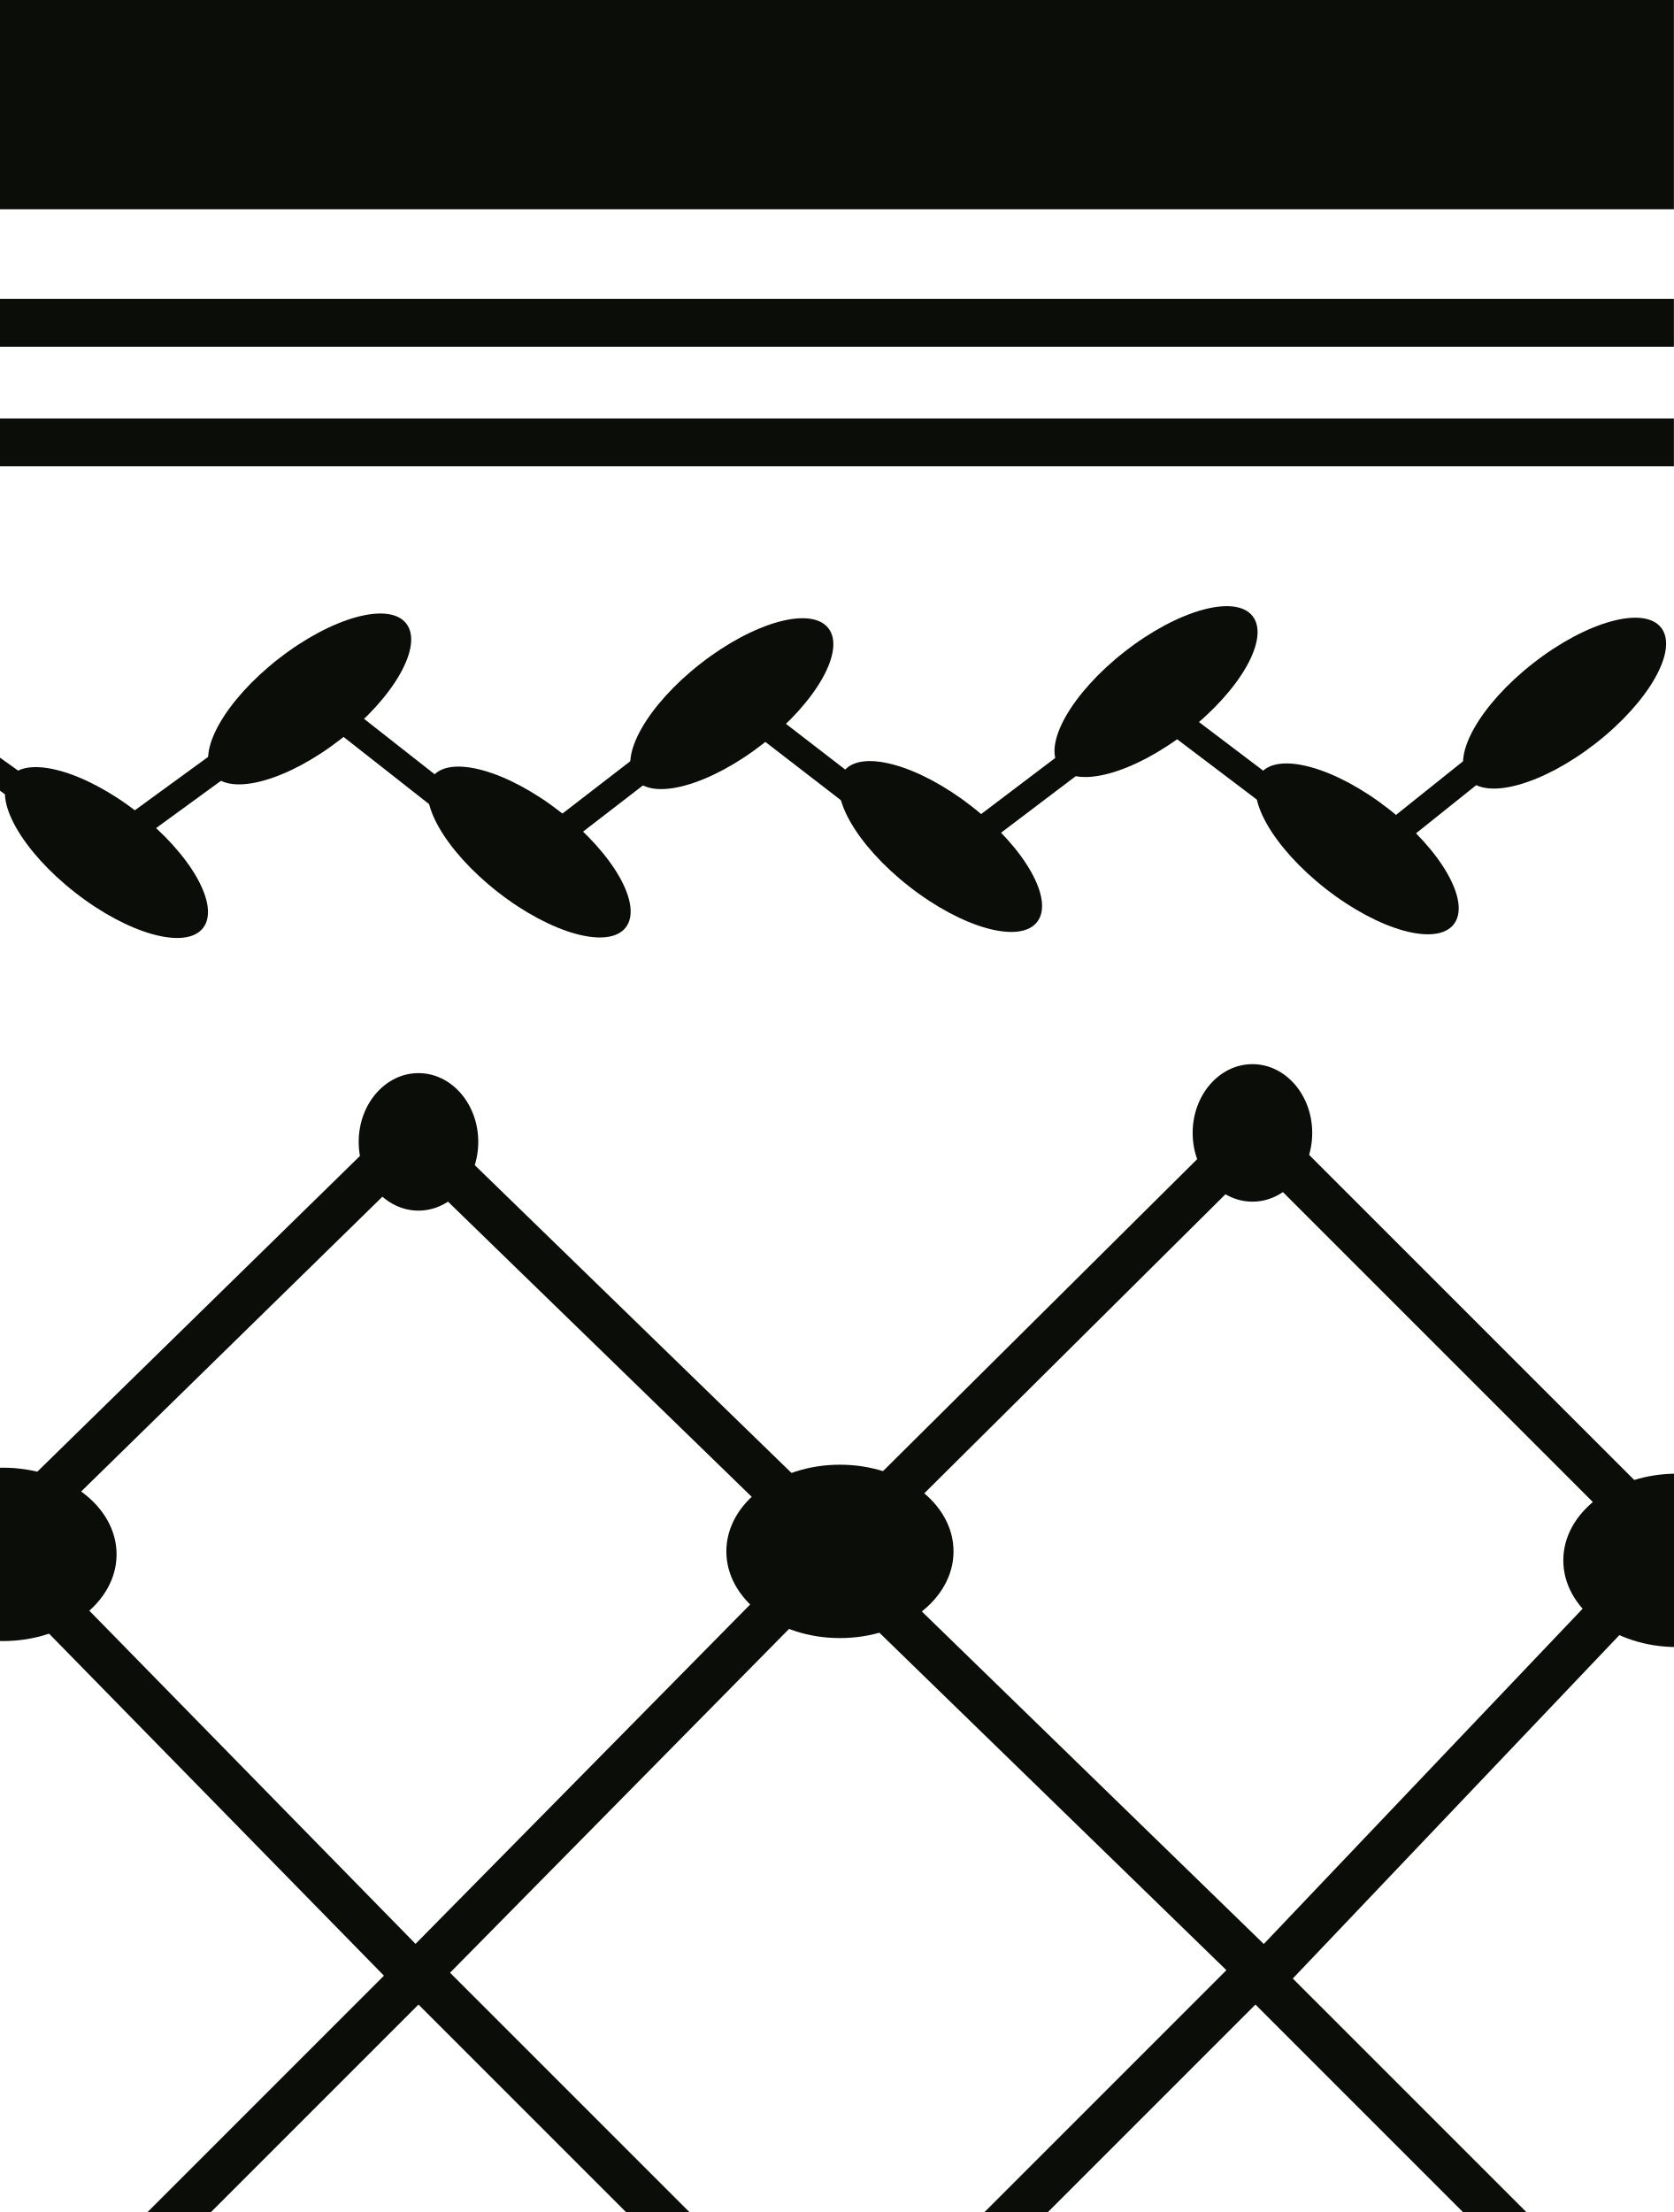
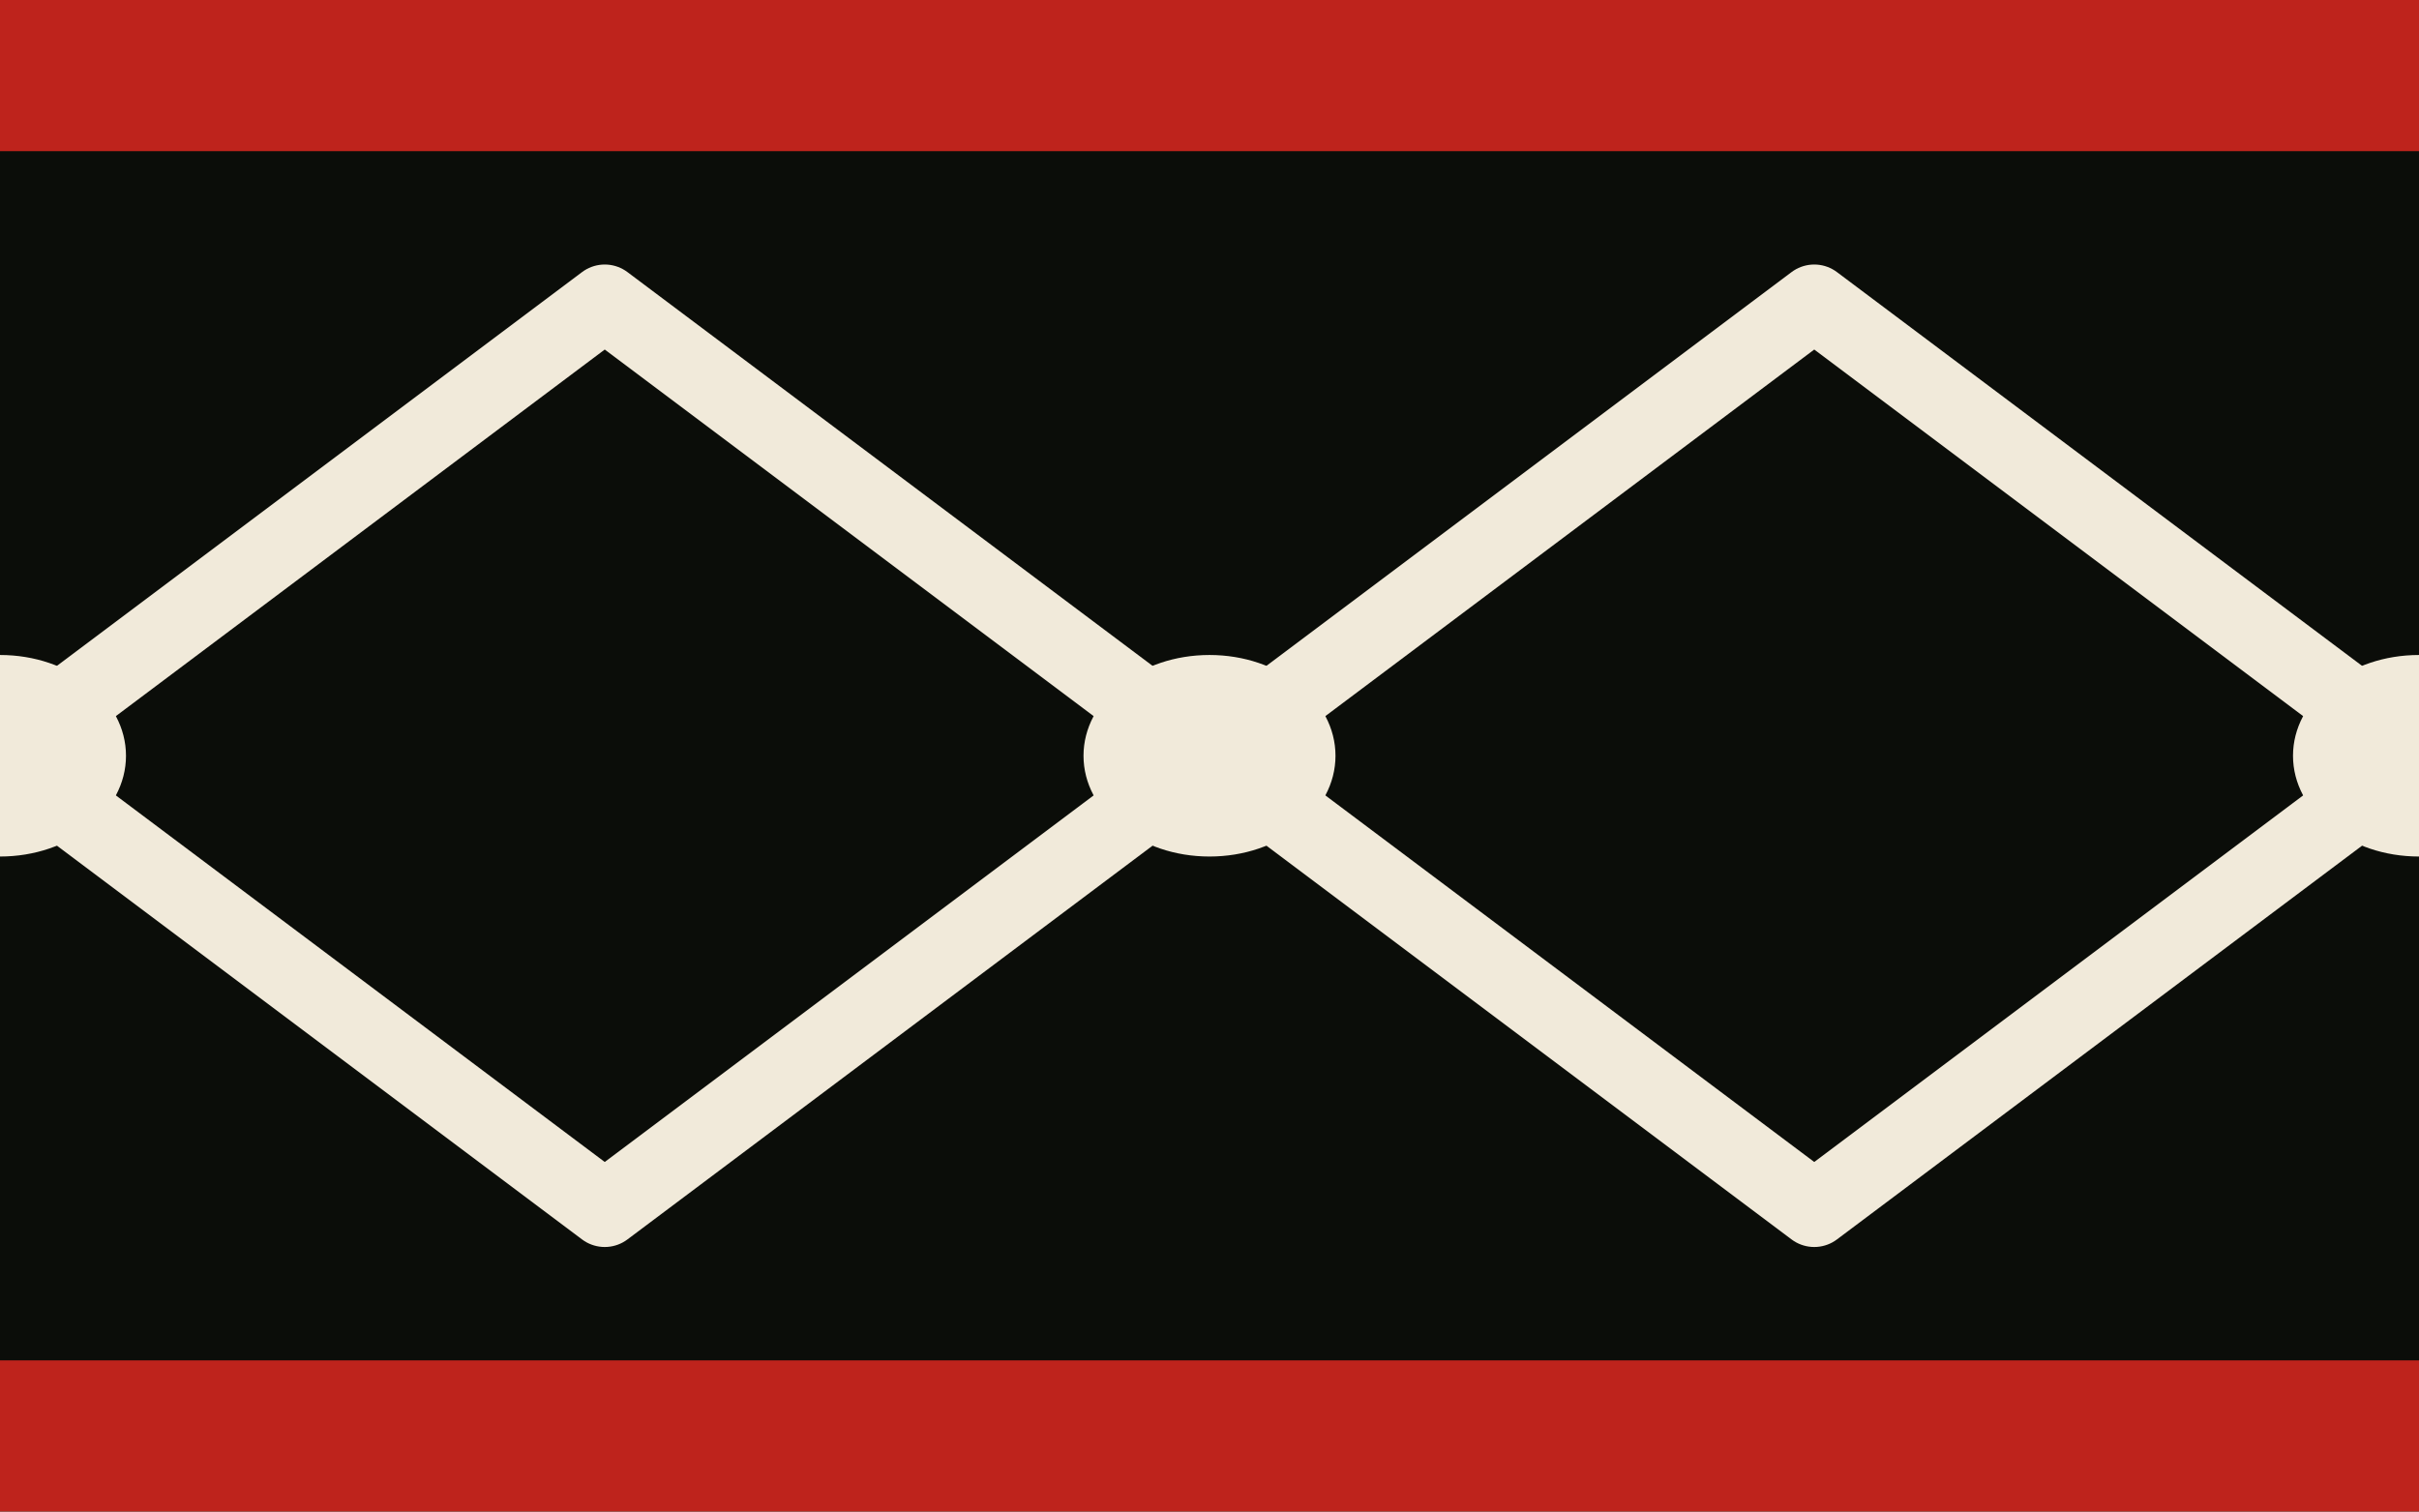
- <svg xmlns="http://www.w3.org/2000/svg" width="56" height="74" viewBox="0 0 56 74">
-   <g transform="translate(56 0) rotate(90)">
-     <rect x="0" y="0" width="7" height="56" fill="#0B0D09" />
-     <rect x="10" y="0" width="1.6" height="56" fill="#0B0D09" />
-     <rect x="14" y="0" width="1.6" height="56" fill="#0B0D09" />
-     <path d="M23.2 3.5L28.8 10.5L23.5 17.5L28.8 24.5L23.4 31.5L28.8 38.5L23.3 45.5L28.4 52.5L23.4 59.5" stroke="#0B0D09" stroke-width="0.9" fill="none" />
-     <ellipse cx="23.4" cy="3.7" rx="1.7" ry="4.1" transform="rotate(-38 23.4 3.5)" fill="#0B0D09" />
-     <ellipse cx="28.5" cy="10.7" rx="1.7" ry="4.1" transform="rotate(38 28.6 10.5)" fill="#0B0D09" />
-     <ellipse cx="23.3" cy="17.2" rx="1.7" ry="4.1" transform="rotate(-38 23.4 17.5)" fill="#0B0D09" />
-     <ellipse cx="28.4" cy="24.7" rx="1.7" ry="4.1" transform="rotate(38 28.6 24.5)" fill="#0B0D09" />
-     <ellipse cx="23.5" cy="31.6" rx="1.7" ry="4.1" transform="rotate(-38 23.4 31.5)" fill="#0B0D09" />
-     <ellipse cx="28.4" cy="38.4" rx="1.7" ry="4.1" transform="rotate(38 28.6 38.5)" fill="#0B0D09" />
-     <ellipse cx="23.3" cy="45.6" rx="1.7" ry="4.1" transform="rotate(-38 23.4 45.5)" fill="#0B0D09" />
-     <ellipse cx="28.5" cy="52.5" rx="1.7" ry="4.1" transform="rotate(38 28.6 52.5)" fill="#0B0D09" />
-     <path d="M51.9 -27.9L66.2 -13.8L52.2 0.3L37.8 -14.0ZM66 -14L80 -28M66 -14L80 0M51.8 0.1L66.1 13.7L52.0 28.2L37.9 14.0ZM66 14L80 0M66 14L80 28M51.8 28.0L66.1 42.1L51.7 56.2L38.0 42.2ZM66 42L80 28M66 42L80 56M51.8 56.0L65.8 70.3L52.0 83.8L38.0 70.0ZM66 70L80 56M66 70L80 84" stroke="#0B0D09" stroke-width="1.5" stroke-linejoin="round" fill="none" />
-     <ellipse cx="51.9" cy="-28.1" rx="2.9" ry="3.8" fill="#0B0D09" />
-     <ellipse cx="37.9" cy="-14.0" rx="2.3" ry="2" fill="#0B0D09" />
-     <ellipse cx="52.2" cy="-0.1" rx="2.9" ry="3.8" fill="#0B0D09" />
-     <ellipse cx="37.9" cy="14.1" rx="2.3" ry="2" fill="#0B0D09" />
-     <ellipse cx="51.9" cy="27.9" rx="2.9" ry="3.8" fill="#0B0D09" />
-     <ellipse cx="38.2" cy="42.0" rx="2.3" ry="2" fill="#0B0D09" />
-     <ellipse cx="52.0" cy="55.9" rx="2.9" ry="3.8" fill="#0B0D09" />
-     <ellipse cx="38.1" cy="70.0" rx="2.3" ry="2" fill="#0B0D09" />
-   </g>
+ <svg xmlns="http://www.w3.org/2000/svg" width="48" height="30" viewBox="0 0 48 30">
+   <rect width="48" height="30" fill="#0B0D09" />
+   <rect width="48" height="3" fill="#BE231C" />
+   <rect y="27" width="48" height="3" fill="#BE231C" />
+   <path d="M-24 15L-12 6L0 15L-12 24ZM0 15L12 6L24 15L12 24ZM24 15L36 6L48 15L36 24ZM48 15L60 6L72 15L60 24Z" stroke="#F1EADA" stroke-width="1.5" stroke-linejoin="round" fill="none" />
+   <ellipse cx="-24" cy="15" rx="2.5" ry="2" fill="#F1EADA" />
+   <ellipse cx="0" cy="15" rx="2.5" ry="2" fill="#F1EADA" />
+   <ellipse cx="24" cy="15" rx="2.5" ry="2" fill="#F1EADA" />
+   <ellipse cx="48" cy="15" rx="2.5" ry="2" fill="#F1EADA" />
</svg>
